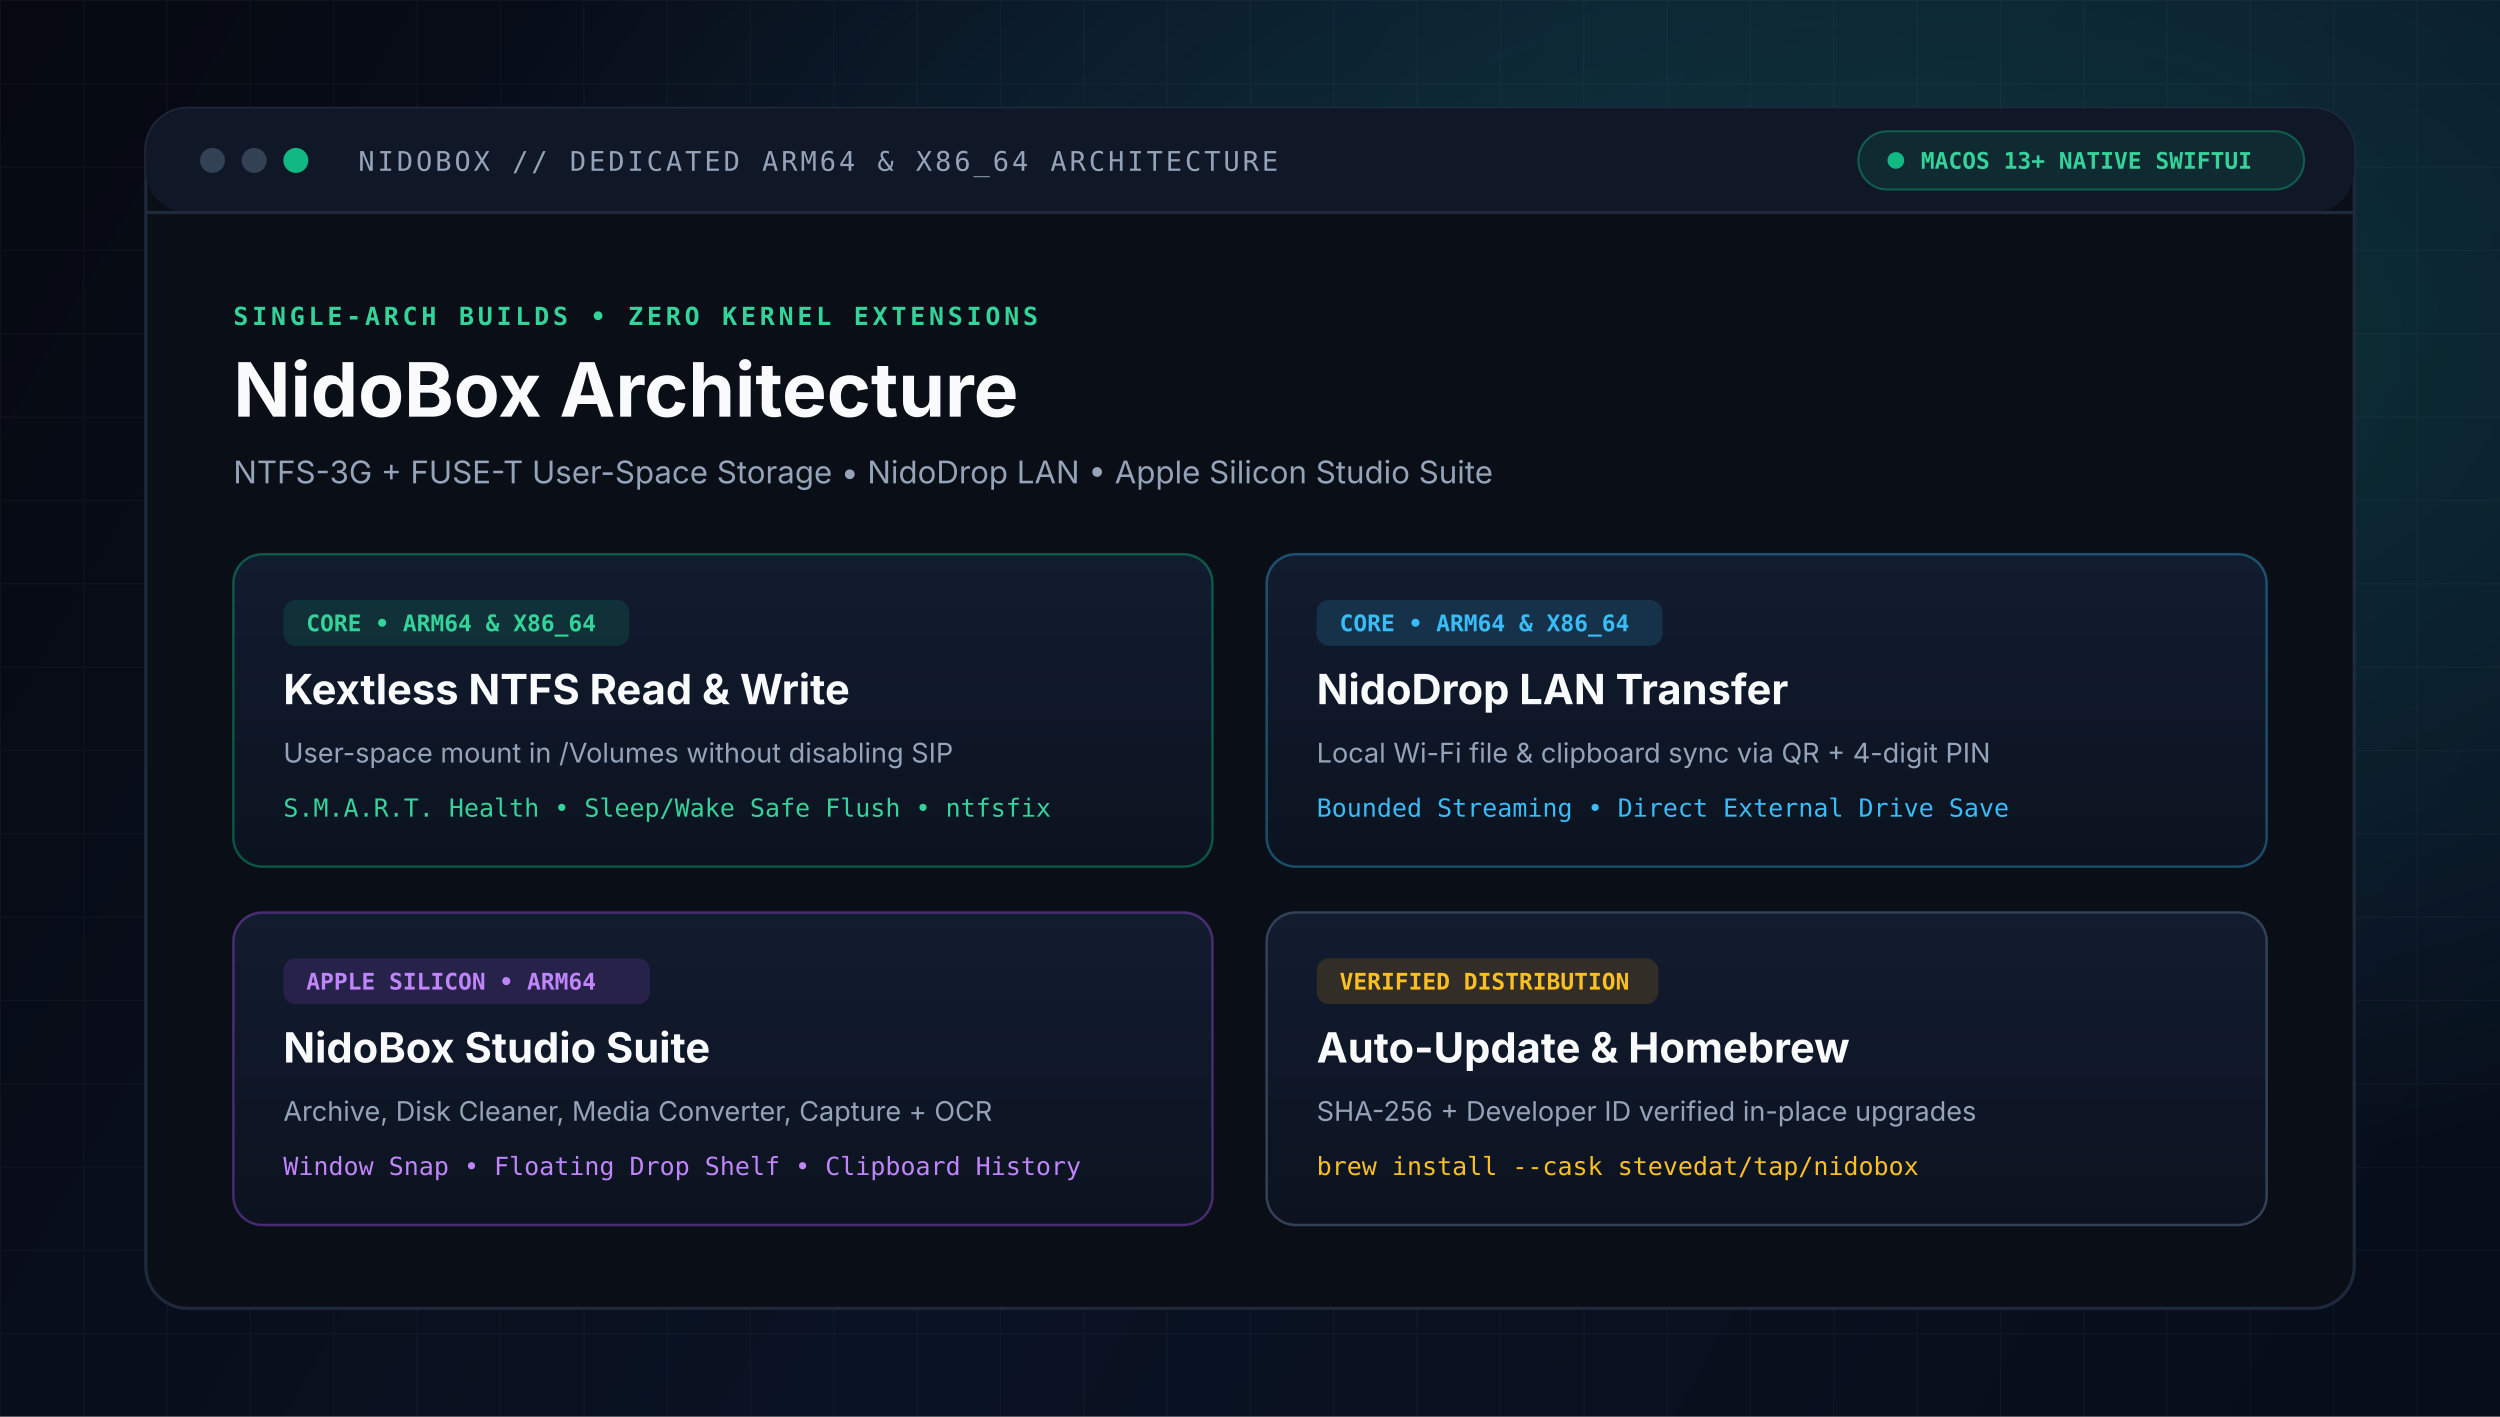
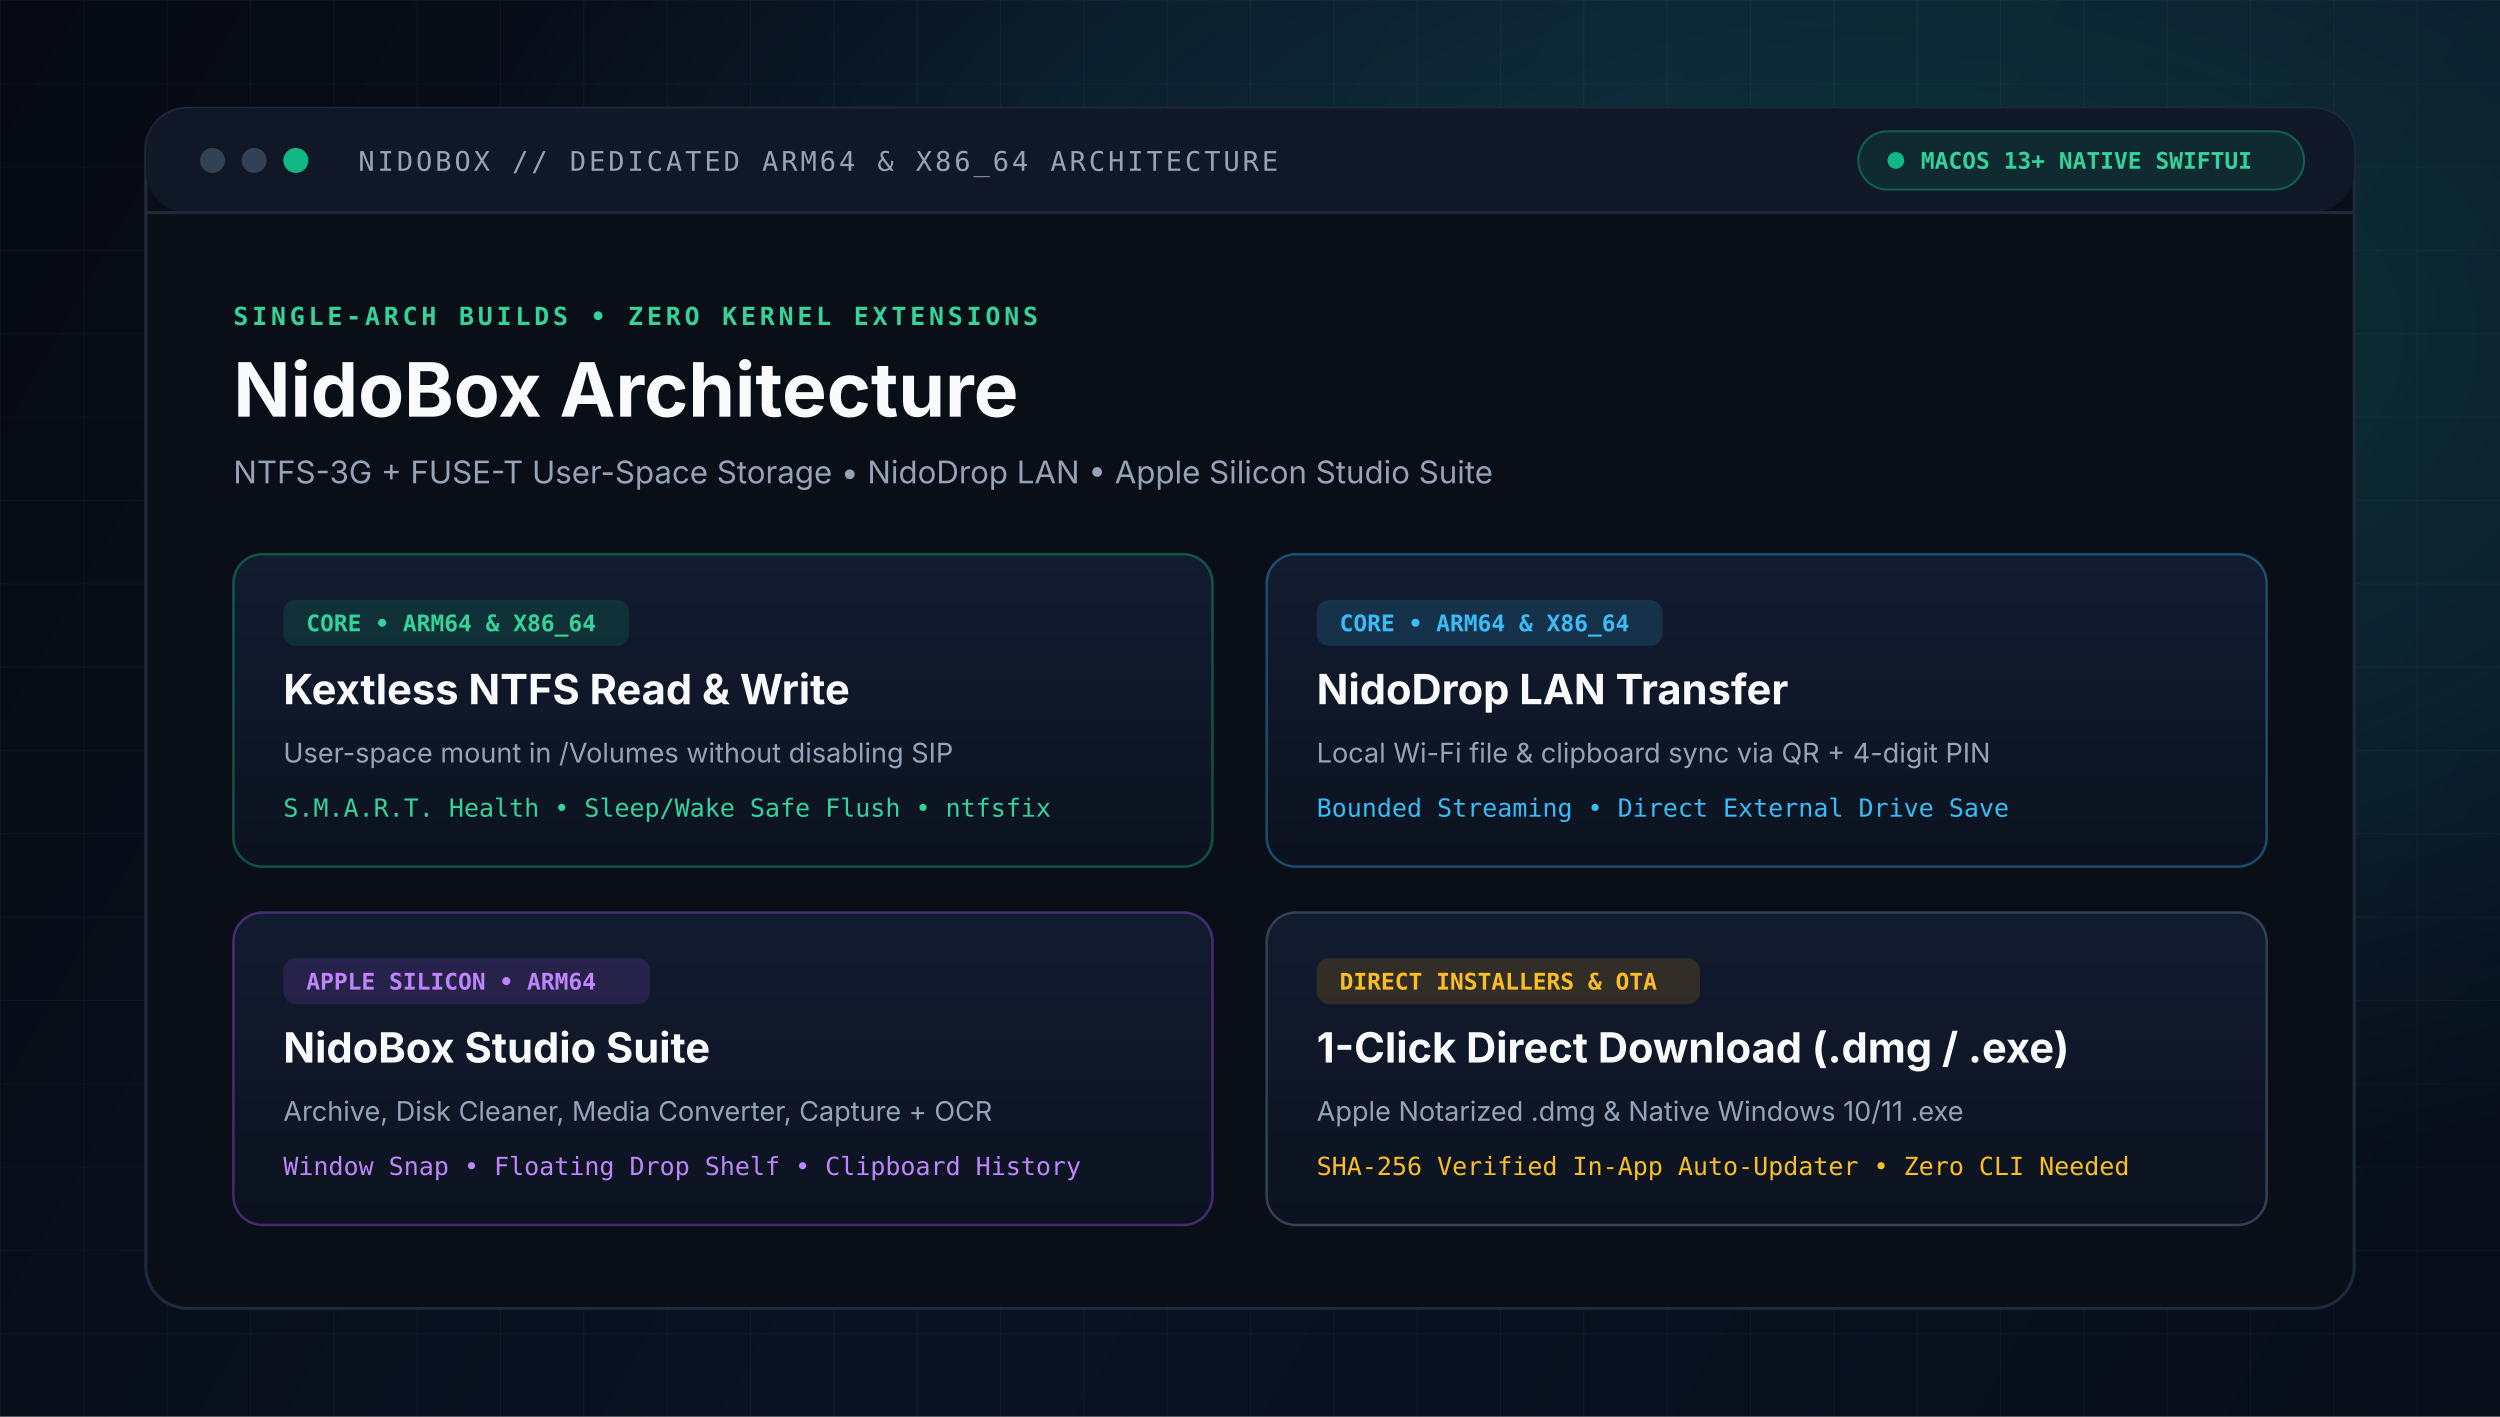
<svg xmlns="http://www.w3.org/2000/svg" viewBox="0 0 1200 680" fill="none">
  <defs>
    <linearGradient id="bg-nb" x1="0" y1="0" x2="1200" y2="680" gradientUnits="userSpaceOnUse">
      <stop offset="0%" stop-color="#060911" />
      <stop offset="50%" stop-color="#0A1324" />
      <stop offset="100%" stop-color="#070D19" />
    </linearGradient>
    <radialGradient id="glow-nb" cx="0.76" cy="0.24" r="0.6">
      <stop offset="0%" stop-color="#10B981" stop-opacity="0.22" />
      <stop offset="100%" stop-color="#38BDF8" stop-opacity="0" />
    </radialGradient>
    <linearGradient id="card-nb" x1="0" y1="0" x2="0" y2="1">
      <stop offset="0%" stop-color="#131E32" stop-opacity="0.90" />
      <stop offset="100%" stop-color="#0B1220" stop-opacity="0.95" />
    </linearGradient>
    <pattern id="grid-nb" width="40" height="40" patternUnits="userSpaceOnUse">
      <path d="M 40 0 L 0 0 0 40" fill="none" stroke="#ffffff" stroke-opacity="0.032" stroke-width="1" />
    </pattern>
  </defs>
  <rect width="1200" height="680" fill="url(#bg-nb)" />
  <rect width="1200" height="680" fill="url(#glow-nb)" />
  <rect width="1200" height="680" fill="url(#grid-nb)" />
  <rect x="70" y="52" width="1060" height="576" rx="20" fill="#0A0E17" stroke="#1E293B" stroke-width="1.5" />
  <rect x="70" y="52" width="1060" height="50" rx="20" fill="#101726" />
  <line x1="70" y1="102" x2="1130" y2="102" stroke="#1E293B" stroke-width="1.5" />
  <circle cx="102" cy="77" r="6" fill="#334155" />
  <circle cx="122" cy="77" r="6" fill="#334155" />
  <circle cx="142" cy="77" r="6" fill="#10B981" />
  <text x="172" y="82" fill="#94A3B8" font-family="monospace" font-size="13" letter-spacing="1.4">NIDOBOX // DEDICATED ARM64 &amp; X86_64 ARCHITECTURE</text>
  <rect x="892" y="63" width="214" height="28" rx="14" fill="#10B981" fill-opacity="0.12" stroke="#10B981" stroke-opacity="0.4" />
  <circle cx="910" cy="77" r="4" fill="#10B981" />
  <text x="922" y="81" fill="#34D399" font-family="monospace" font-size="11" font-weight="600">MACOS 13+ NATIVE SWIFTUI</text>
  <text x="112" y="156" fill="#34D399" font-family="monospace" font-size="12" font-weight="600" letter-spacing="1.8">SINGLE-ARCH BUILDS • ZERO KERNEL EXTENSIONS</text>
  <text x="112" y="200" fill="#F8FAFC" font-family="system-ui, -apple-system, sans-serif" font-size="36" font-weight="700">NidoBox Architecture</text>
  <text x="112" y="232" fill="#94A3B8" font-family="system-ui, -apple-system, sans-serif" font-size="15">NTFS-3G + FUSE-T User-Space Storage • NidoDrop LAN • Apple Silicon Studio Suite</text>
  <rect x="112" y="266" width="470" height="150" rx="14" fill="url(#card-nb)" stroke="#10B981" stroke-opacity="0.4" stroke-width="1.2" />
  <rect x="136" y="288" width="166" height="22" rx="6" fill="#10B981" fill-opacity="0.15" />
  <text x="147" y="303" fill="#34D399" font-family="monospace" font-size="11" font-weight="600">CORE • ARM64 &amp; X86_64</text>
  <text x="136" y="338" fill="#F8FAFC" font-family="system-ui, -apple-system, sans-serif" font-size="20" font-weight="700">Kextless NTFS Read &amp; Write</text>
  <text x="136" y="366" fill="#94A3B8" font-family="system-ui, -apple-system, sans-serif" font-size="13">User-space mount in /Volumes without disabling SIP</text>
  <text x="136" y="392" fill="#34D399" font-family="monospace" font-size="12">S.M.A.R.T. Health • Sleep/Wake Safe Flush • ntfsfix</text>
  <rect x="608" y="266" width="480" height="150" rx="14" fill="url(#card-nb)" stroke="#38BDF8" stroke-opacity="0.35" stroke-width="1.2" />
  <rect x="632" y="288" width="166" height="22" rx="6" fill="#38BDF8" fill-opacity="0.15" />
  <text x="643" y="303" fill="#38BDF8" font-family="monospace" font-size="11" font-weight="600">CORE • ARM64 &amp; X86_64</text>
  <text x="632" y="338" fill="#F8FAFC" font-family="system-ui, -apple-system, sans-serif" font-size="20" font-weight="700">NidoDrop LAN Transfer</text>
  <text x="632" y="366" fill="#94A3B8" font-family="system-ui, -apple-system, sans-serif" font-size="13">Local Wi-Fi file &amp; clipboard sync via QR + 4-digit PIN</text>
  <text x="632" y="392" fill="#38BDF8" font-family="monospace" font-size="12">Bounded Streaming • Direct External Drive Save</text>
  <rect x="112" y="438" width="470" height="150" rx="14" fill="url(#card-nb)" stroke="#A855F7" stroke-opacity="0.38" stroke-width="1.2" />
  <rect x="136" y="460" width="176" height="22" rx="6" fill="#A855F7" fill-opacity="0.15" />
  <text x="147" y="475" fill="#C084FC" font-family="monospace" font-size="11" font-weight="600">APPLE SILICON • ARM64</text>
  <text x="136" y="510" fill="#F8FAFC" font-family="system-ui, -apple-system, sans-serif" font-size="20" font-weight="700">NidoBox Studio Suite</text>
  <text x="136" y="538" fill="#94A3B8" font-family="system-ui, -apple-system, sans-serif" font-size="13">Archive, Disk Cleaner, Media Converter, Capture + OCR</text>
  <text x="136" y="564" fill="#C084FC" font-family="monospace" font-size="12">Window Snap • Floating Drop Shelf • Clipboard History</text>
  <rect x="608" y="438" width="480" height="150" rx="14" fill="url(#card-nb)" stroke="#334155" stroke-width="1.2" />
-   <rect x="632" y="460" width="164" height="22" rx="6" fill="#F59E0B" fill-opacity="0.15" />
-   <text x="643" y="475" fill="#FBBF24" font-family="monospace" font-size="11" font-weight="600">VERIFIED DISTRIBUTION</text>
-   <text x="632" y="510" fill="#F8FAFC" font-family="system-ui, -apple-system, sans-serif" font-size="20" font-weight="700">Auto-Update &amp; Homebrew</text>
-   <text x="632" y="538" fill="#94A3B8" font-family="system-ui, -apple-system, sans-serif" font-size="13">SHA-256 + Developer ID verified in-place upgrades</text>
-   <text x="632" y="564" fill="#FBBF24" font-family="monospace" font-size="12">brew install --cask stevedat/tap/nidobox</text>
+   <rect x="632" y="460" width="184" height="22" rx="6" fill="#F59E0B" fill-opacity="0.15" />
+   <text x="643" y="475" fill="#FBBF24" font-family="monospace" font-size="11" font-weight="600">DIRECT INSTALLERS &amp; OTA</text>
+   <text x="632" y="510" fill="#F8FAFC" font-family="system-ui, -apple-system, sans-serif" font-size="20" font-weight="700">1-Click Direct Download (.dmg / .exe)</text>
+   <text x="632" y="538" fill="#94A3B8" font-family="system-ui, -apple-system, sans-serif" font-size="13">Apple Notarized .dmg &amp; Native Windows 10/11 .exe</text>
+   <text x="632" y="564" fill="#FBBF24" font-family="monospace" font-size="12">SHA-256 Verified In-App Auto-Updater • Zero CLI Needed</text>
</svg>
